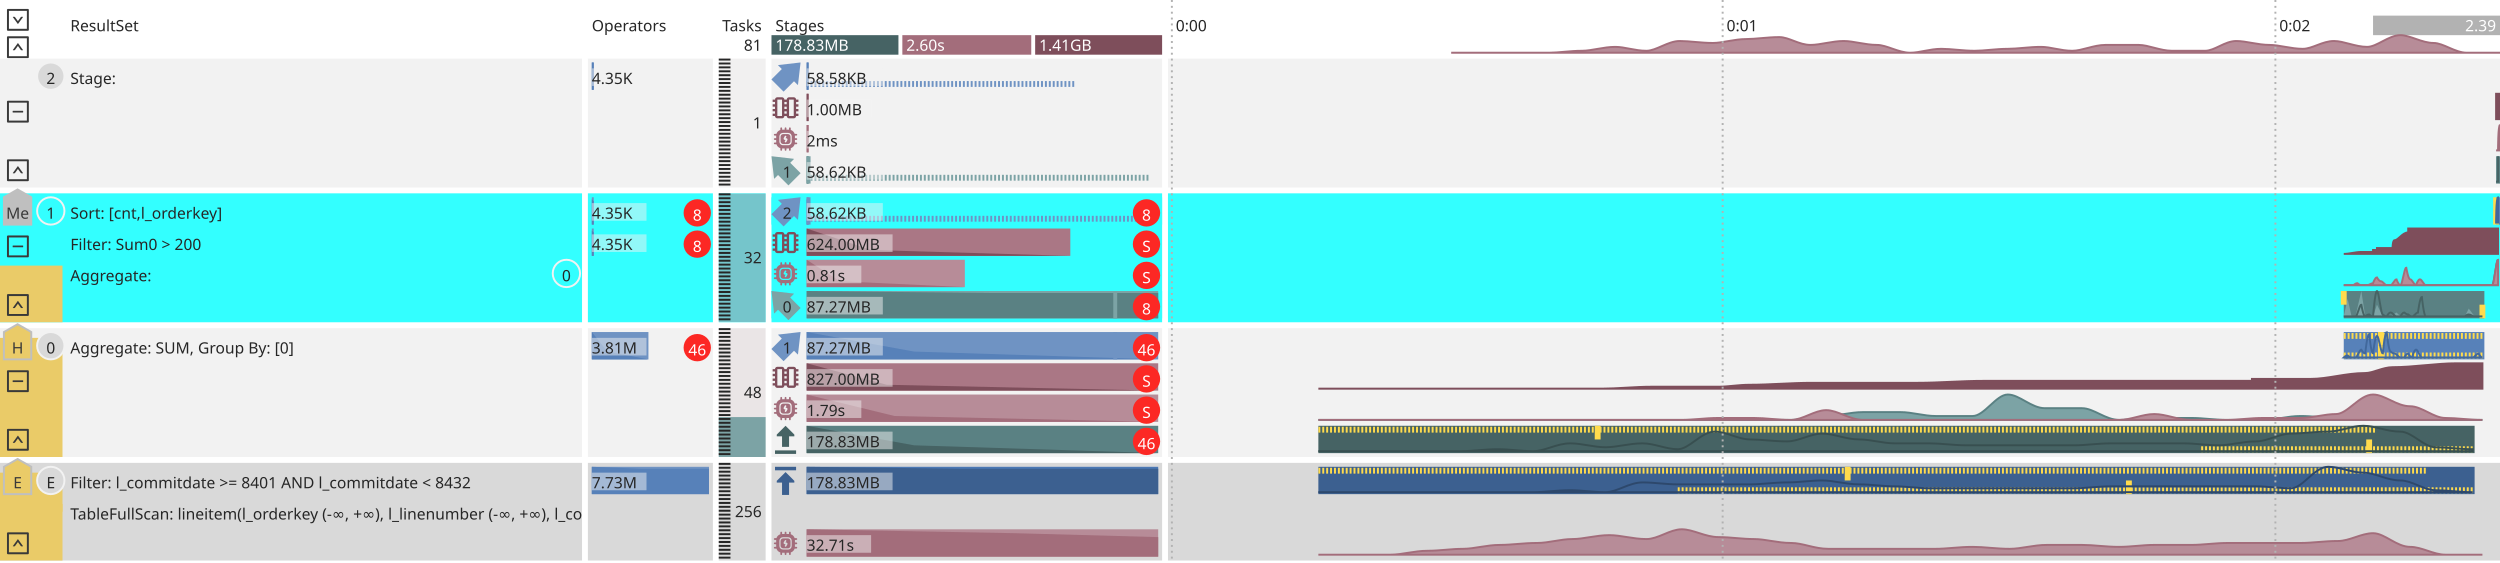
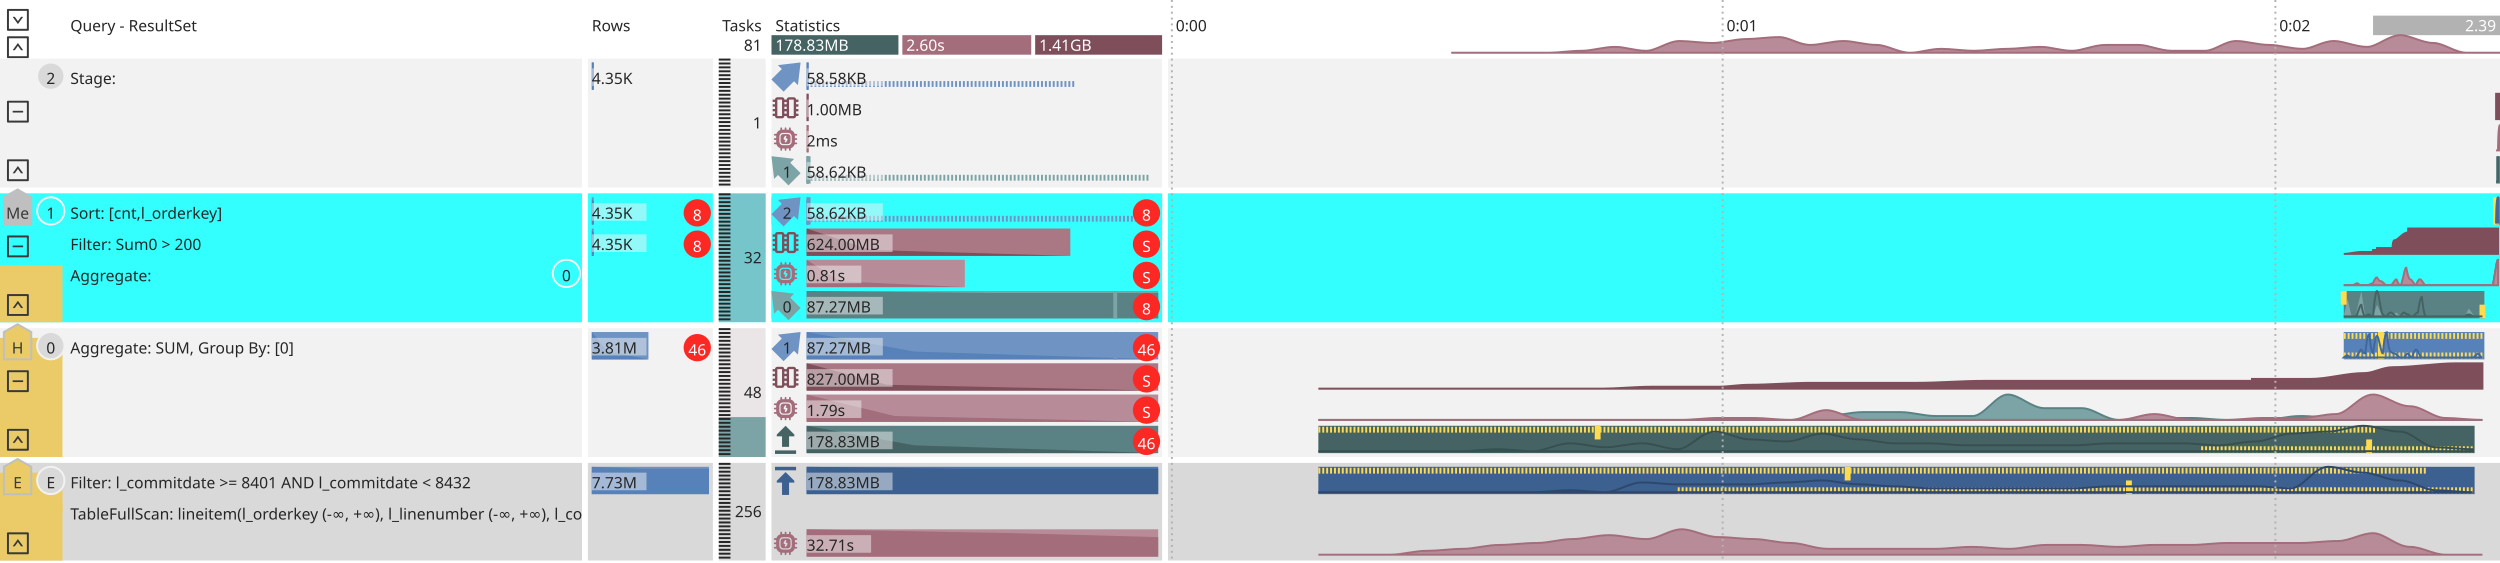
<svg xmlns="http://www.w3.org/2000/svg" width="1280" height="288">
  <clipPath id="clipTextPath">
    <rect x="0" y="0" width="298" height="288" />
  </clipPath>
  <defs>
    <g id="icon_memory">
      <path fill-rule="evenodd" clip-rule="evenodd" d="M5 3C3.895 3 3 3.895 3 5H1V7H3V9H1V11H3V13H1V15H3V17H1V19H3C3 20.105 3.895 21 5 21H9C10.105 21 11 20.105 11 19H13C13 20.105 13.895 21 15 21H19C20.105 21 21 20.105 21 19H23V17H21V15H23V13H21V11H23V9H21V7H23V5H21C21 3.895 20.105 3 19 3H15C13.895 3 13 3.895 13 5H11C11 3.895 10.105 3 9 3H5ZM11 7V9H13V7H11ZM11 11V13H13V11H11ZM11 15V17H13V15H11ZM5 5H9V19H5V5ZM15 5H19V19H15V5Z" />
    </g>
    <g id="icon_cpu">
      <path d="M13.98 7.75H10.01C8.76 7.75 7.74 8.76 7.74 10.02V13.99C7.74 15.24 8.75 16.26 10.01 16.26H13.98C15.23 16.26 16.25 15.25 16.25 13.99V10.02C16.25 8.76 15.24 7.75 13.98 7.75ZM13.5 12.98L12.61 14.53C12.48 14.76 12.24 14.88 12 14.88C11.88 14.88 11.75 14.85 11.65 14.79C11.31 14.6 11.19 14.17 11.39 13.83L12.03 12.72H11.47C11.02 12.72 10.65 12.52 10.45 12.18C10.25 11.84 10.27 11.42 10.5 11.03L11.39 9.48C11.59 9.14 12.02 9.03 12.35 9.22C12.69 9.41 12.81 9.84 12.61 10.18L11.97 11.29H12.53C12.98 11.29 13.35 11.49 13.55 11.83C13.75 12.17 13.73 12.59 13.5 12.98Z" />
      <path d="M21.25 12.75C21.67 12.75 22 12.41 22 12C22 11.58 21.67 11.25 21.25 11.25H20V9.05H21.25C21.67 9.05 22 8.72 22 8.3C22 7.89 21.67 7.55 21.25 7.55H19.77C19.29 5.96 18.04 4.71 16.45 4.23V2.75C16.45 2.34 16.11 2 15.7 2C15.29 2 14.95 2.34 14.95 2.75V4H12.75V2.75C12.75 2.34 12.41 2 12 2C11.59 2 11.25 2.34 11.25 2.75V4H9.06V2.75C9.06 2.34 8.72 2 8.31 2C7.89 2 7.56 2.34 7.56 2.75V4.23C5.96 4.71 4.71 5.96 4.23 7.55H2.75C2.34 7.55 2 7.89 2 8.3C2 8.72 2.34 9.05 2.75 9.05H4V11.25H2.75C2.34 11.25 2 11.58 2 12C2 12.41 2.34 12.75 2.75 12.75H4V14.95H2.75C2.34 14.95 2 15.28 2 15.7C2 16.11 2.34 16.45 2.75 16.45H4.23C4.7 18.04 5.96 19.29 7.56 19.77V21.25C7.56 21.66 7.89 22 8.31 22C8.72 22 9.06 21.66 9.06 21.25V20H11.26V21.25C11.26 21.66 11.59 22 12.01 22C12.42 22 12.76 21.66 12.76 21.25V20H14.95V21.25C14.95 21.66 15.29 22 15.7 22C16.11 22 16.45 21.66 16.45 21.25V19.77C18.04 19.29 19.29 18.04 19.77 16.45H21.25C21.67 16.45 22 16.11 22 15.7C22 15.28 21.67 14.95 21.25 14.95H20V12.75H21.25ZM17.26 14.26C17.26 15.91 15.91 17.26 14.26 17.26H9.74C8.09 17.26 6.74 15.91 6.74 14.26V9.74C6.74 8.09 8.09 6.74 9.74 6.74H14.26C15.91 6.74 17.26 8.09 17.26 9.74V14.26Z" />
    </g>
    <g id="icon_ingress">
      <path d="M3 6L6 6L6 12L10 12L10 6L13 6V5L8 0L3 5L3 6Z" />
      <path d="M2 16L14 16V14L2 14V16Z" />
    </g>
    <g id="icon_egress">
      <path d="M13 9H10V16H6V9L3 9V8L8 3L13 8V9Z" />
      <path d="M14 2H2V0H14V2Z" />
    </g>
    <g id="icon_input">
      <path d="M456.49,264.459L295.206,103.183l56.572-56.572c1.084-1.08,1.456-2.696,0.948-4.14c-0.504-1.448-1.792-2.48-3.316-2.656         L4.654,0.027c-1.22-0.144-2.428,0.284-3.292,1.148c-0.864,0.86-1.284,2.068-1.144,3.28L40.01,349.208         c0.176,1.52,1.208,2.812,2.656,3.316c1.448,0.508,3.068,0.14,4.144-0.948l56.18-56.18L264.274,456.68         c0.748,0.748,1.764,1.172,2.828,1.172c1.06,0,2.076-0.424,2.828-1.172l186.556-186.568         C458.05,268.555,458.05,266.027,456.49,264.459z" />
    </g>
    <g id="icon_output">
      <path d="M456.494,1.168c-0.864-0.86-2.064-1.284-3.288-1.14l-344.76,39.78c-1.524,0.18-2.812,1.216-3.32,2.656         c-0.504,1.456-0.132,3.068,0.948,4.148l56.572,56.576L1.362,264.464c-1.564,1.564-1.564,4.092,0,5.656l186.56,186.556         c0.78,0.784,1.804,1.172,2.828,1.172c1.024,0,2.048-0.388,2.828-1.172l161.28-161.28l56.18,56.18         c1.084,1.088,2.7,1.452,4.144,0.952c1.448-0.504,2.48-1.796,2.656-3.32L457.63,4.456C457.774,3.248,457.354,2.036,456.494,1.168z" />
    </g>
    <g id="icon_plus">
      <path d="M328 544h152v152c0 4.4 3.6 8 8 8h48c4.4 0 8-3.6 8-8V544h152c4.4 0 8-3.6 8-8v-48c0-4.4-3.6-8-8-8H544V328c0-4.4-3.6-8-8-8h-48c-4.4 0-8 3.6-8 8v152H328c-4.4 0-8 3.6-8 8v48c0 4.4 3.6 8 8 8" />
      <path d="M880 112H144c-17.7 0-32 14.3-32 32v736c0 17.7 14.3 32 32 32h736c17.7 0 32-14.3 32-32V144c0-17.7-14.3-32-32-32m-40 728H184V184h656z" />
    </g>
    <g id="icon_minus">
      <path d="M328 544h368c4.4 0 8-3.6 8-8v-48c0-4.4-3.6-8-8-8H328c-4.4 0-8 3.6-8 8v48c0 4.4 3.6 8 8 8" />
      <path d="M880 112H144c-17.7 0-32 14.3-32 32v736c0 17.7 14.3 32 32 32h736c17.7 0 32-14.3 32-32V144c0-17.7-14.3-32-32-32m-40 728H184V184h656z" />
    </g>
    <g id="icon_arrowup">
      <path d="M334 624h46.9c10.2 0 19.9-4.9 25.9-13.2L512 465.4l105.2 145.4c6 8.3 15.6 13.2 25.9 13.2H690c6.5 0 10.3-7.4 6.5-12.7l-178-246a7.95 7.95 0 0 0-12.9 0l-178 246A7.96 7.96 0 0 0 334 624" />
      <path d="M880 112H144c-17.7 0-32 14.3-32 32v736c0 17.7 14.3 32 32 32h736c17.7 0 32-14.3 32-32V144c0-17.7-14.3-32-32-32m-40 728H184V184h656z" />
    </g>
    <g id="icon_arrowdn">
      <path d="M505.5 658.7c3.2 4.4 9.7 4.4 12.9 0l178-246c3.8-5.3 0-12.7-6.5-12.7H643c-10.2 0-19.9 4.9-25.9 13.2L512 558.6L406.8 413.2c-6-8.3-15.6-13.2-25.9-13.2H334c-6.5 0-10.3 7.4-6.5 12.7z" />
      <path d="M880 112H144c-17.7 0-32 14.3-32 32v736c0 17.7 14.3 32 32 32h736c17.7 0 32-14.3 32-32V144c0-17.7-14.3-32-32-32m-40 728H184V184h656z" />
    </g>
  </defs>
  <style type="text/css">
  rect.stage { stroke-width:0; fill:var(--stage-main, #F2F2F2); }
  rect.clone { stroke-width:0; fill:var(--stage-clone, #D9D9D9); }
  rect.blocks { stroke-width:0; fill:var(--block-medium, #EACB68); }
  .texts { text-anchor:start; font-family:Verdana; font-size:8px; fill:var(--stage-text, #262626); }
  .textm { text-anchor:middle; font-family:Verdana; font-size:8px; fill:var(--stage-text, #262626); }
  .texte { text-anchor:end; font-family:Verdana; font-size:8px; fill:var(--stage-text, #262626); }
  .textc { text-anchor:end; dominant-baseline:middle; font-family:Verdana; font-size:8px; fill:var(--stage-text, #262626); }
  circle.stage { stroke:var(--stage-main, #F2F2F2); stroke-width:1; fill:var(--stage-clone, #D9D9D9); }
  line.opdiv { stroke-width:1; stroke:var(--stage-grid, #B2B2B2); stroke-dasharray:1,2; }
  text.clipped { clip-path:url(#clipTextPath); }
  polygon.conn { stroke-width:0; fill:var(--conn-fill, #BFBFBF); }
  path.conn { stroke-width:1; stroke:var(--conn-line, #BFBFBF); fill:var(--conn-fill, #BFBFBF); }
  rect.conn { stroke-width:1; stroke:var(--conn-line, #BFBFBF); fill:none; }
  path.conn.blocks { stroke-width:1; stroke:var(--conn-line, #BFBFBF); fill:var(--block-medium, #EACB68); }
  text.conn { text-anchor:middle; font-family:Verdana; font-size:8px; fill:var(--conn-text, #393939); }
  rect.background { stroke-width:0; fill:#33FFFF; opacity:0; }
  rect.transparent { stroke-width:0; fill:#33FFFF; opacity:0; }
  g.selected circle.stage { fill:#33FFFF; }
  g.selected polygon.conn { fill:#33FFFF; }
  g.selected path.conn { stroke:#33FFFF; fill:#33FFFF; }
  g.selected rect.stage { fill:#33FFFF; }
  g.selected rect.clone { fill:#33FFFF; }
  g.selected rect.background { opacity:1; }
  g.selected path.blocks { stroke:#33FFFF; }
  g.selected circle.stage.selected { fill:#33FFFF; }
  polygon.conn.selected { fill:#33FFFF; }
  path.conn.selected { stroke:#33FFFF; fill:#33FFFF; }
  rect.stage.selected { fill:#33FFFF; }
  rect.clone.selected { fill:#33FFFF; }
  rect.background.selected { opacity:1; }
  path.blocks.selected { stroke:#33FFFF; }
  svg:not(.folded) &gt; g &gt; g.button .icon_plus { opacity:0; }
  svg.folded &gt; g &gt; g.button .icon_minus { opacity:0; }
</style>
  <svg data-height="287" width="1280" height="287" x="0" y="0">
    <text x="602" y="16" class="texts">0:00</text>
    <text x="884" y="16" class="texts">0:01</text>
    <text x="1167" y="16" class="texts">0:02</text>
    <g data-group="g1" class="selectable">
      <rect x="0" y="3" width="298" height="24" class="background" />
-       <text x="36" y="16" class="texts">ResultSet</text>
+       <text x="36" y="16" class="texts">Query - ResultSet</text>
    </g>
    <g class="ardn button">
      <rect x="2" y="3" width="14" height="14" class="transparent" />
      <use href="#icon_arrowdn" transform="translate(2 3) scale(0.014, 0.014)" fill="var(--conn-text, #393939)" />
    </g>
    <g class="aruu button">
      <rect x="2" y="17" width="14" height="14" class="transparent" />
      <use href="#icon_arrowup" transform="translate(2 17) scale(0.014, 0.014)" fill="var(--conn-text, #393939)" />
    </g>
-     <text x="303" y="16" class="texts">Operators</text>
-     <text x="397" y="16" class="texts">Stages</text>
+     <text x="303" y="16" class="texts">Rows</text>
+     <text x="397" y="16" class="texts">Statistics</text>
    <text x="390" y="16" class="texte">Tasks</text>
    <text x="390" y="26" class="texte">81</text>
    <g>
      <rect x="395" y="18" width="65" height="10" stroke-width="0" fill="var(--ingress-medium, #466364)" />
      <text font-family="Verdana" font-size="8px" fill="var(--text-light, #FFFFFF)" x="397" y="26">178.83MB</text>
    </g>
    <g>
      <rect x="462" y="18" width="66" height="10" stroke-width="0" fill="var(--cpu-medium, #A36D7B)" />
      <text font-family="Verdana" font-size="8px" fill="var(--text-light, #FFFFFF)" x="464" y="26">2.60s</text>
    </g>
    <g>
      <rect x="530" y="18" width="65" height="10" stroke-width="0" fill="var(--mem-medium, #7E4E5B)" />
      <text font-family="Verdana" font-size="8px" fill="var(--text-light, #FFFFFF)" x="532" y="26">1.41GB</text>
    </g>
    <g>
      <rect x="1215" y="8" width="65" height="10" stroke-width="0" fill="var(--stage-grid, #B2B2B2)" />
      <text text-anchor="end" font-family="Verdana" font-size="8px" fill="var(--text-inv, #FFFFFF)" x="1278" y="16">2.39</text>
    </g>
    <g>
      <path d="M743,27c5,0,11,0,17,0c5,0,10,0,16,0c5,0,11,0,17,0c5,0,11,-1,17,-1c5,0,11,-2,17,-2c5,0,10,2,16,2c5,0,11,-5,17,-5c5,0,11,1,17,1c5,0,11,-2,17,-2c5,0,11,-1,17,-1c5,0,10,4,16,4c5,0,11,-2,17,-2c5,0,11,2,17,2c5,0,11,4,17,4c5,0,10,-2,16,-2c5,0,11,1,17,1c5,0,11,-1,17,-1c5,0,11,-1,17,-1c5,0,10,2,16,2c5,0,11,-3,17,-3c5,0,11,0,17,0c5,0,11,3,17,3c5,0,11,0,17,0c5,0,10,-5,16,-5c5,0,11,2,17,2c5,0,11,2,17,2c5,0,10,-4,16,-4c5,0,11,3,17,3c5,0,11,-6,17,-6c5,0,11,4,17,4c5,0,11,5,17,5c5,0,11,0,17,0c0,0,0,0,0,0z" stroke-width="1" stroke="var(--cpu-medium, #A36D7B)" fill="var(--cpu-light, #B78C98)" />
    </g>
    <svg data-stage="outer 2" data-height="260" width="1280" height="260" x="0" y="27">
      <svg class="slimable" data-stage="inner 2" data-height="66" width="1280" height="66" x="0" y="3">
        <g data-group="g2" class="selectable">
          <rect x="0" y="0" width="298" height="100%" class="stage" />
          <rect x="301" y="0" width="64" height="100%" class="stage" />
          <rect x="395" y="0" width="200" height="100%" class="stage" />
          <rect x="368" y="0" width="24" height="100%" class="stage" />
          <rect x="598" y="0" width="682" height="100%" class="stage" />
          <g>
            <text x="36" y="13" class="texts clipped">Stage: </text>
            <g>
              <rect x="303" y="2" width="1" height="14" stroke-width="0" fill="var(--output-light, #6F93C3)" />
              <polygon points="303,2 303,2 304,2 304,16 303,16" stroke="none" fill="var(--output-medium, #5781B9)" />
              <rect x="303" y="5" width="28" height="9" stroke-width="0" opacity="0.5" fill="var(--stage-main, #F2F2F2)" />
              <text font-family="Verdana" font-size="8px" fill="var(--text-summary, #262626)" x="303" y="13">4.35K</text>
            </g>
          </g>
          <circle cx="26" cy="9" r="7" class="stage" />
          <text x="26" y="13" class="textm">2</text>
          <g data-group="g1" class="selectable">
            <g>
              <rect x="395" y="2" width="200" height="14" class="background" />
              <use href="#icon_output" transform="translate(395 2) scale(0.0325 0.0325)" fill="var(--output-light, #6F93C3)" />
              <rect x="413" y="2" width="1" height="14" stroke-width="0" fill="var(--output-light, #6F93C3)" />
              <polygon points="413,2 413,2 414,2 414,16 413,16" stroke="none" fill="var(--output-medium, #5781B9)" />
              <line x1="413" y1="13" x2="550" y2="13" stroke-width="3" stroke="var(--output-light, #6F93C3)" stroke-dasharray="1,1" />
              <rect x="413" y="5" width="39" height="9" stroke-width="0" opacity="0.5" fill="var(--stage-main, #F2F2F2)" />
              <text font-family="Verdana" font-size="8px" fill="var(--text-summary, #262626)" x="413" y="13">58.58KB</text>
            </g>
            <g>
              <rect x="1280" y="2" width="1" height="14" stroke-width="0" fill="var(--output-medium, #5781B9)" />
            </g>
          </g>
          <g>
            <use href="#icon_memory" transform="translate(395 18) scale(0.6 0.6)" fill="var(--mem-medium, #7E4E5B)" />
            <rect x="413" y="18" width="1" height="14" stroke-width="0" fill="var(--mem-light, #AA7785)" />
            <polygon points="413,18 413,18 414,18 414,32 413,32" stroke="none" fill="var(--mem-medium, #7E4E5B)" />
            <rect x="413" y="21" width="33" height="9" stroke-width="0" opacity="0.5" fill="var(--stage-main, #F2F2F2)" />
            <text font-family="Verdana" font-size="8px" fill="var(--text-summary, #262626)" x="413" y="29">1.00MB</text>
          </g>
          <g>
            <path d="M1278,31c0,0,0,-13,0,-13c0,0,1,0,2,0c0,0,0,13,0,13z" stroke-width="1" stroke="var(--mem-medium, #7E4E5B)" fill="var(--mem-medium, #7E4E5B)" />
          </g>
          <g>
            <use href="#icon_cpu" transform="translate(395 34) scale(0.6 0.6)" fill="var(--cpu-medium, #A36D7B)" />
            <rect x="413" y="34" width="1" height="14" stroke-width="0" fill="var(--cpu-light, #B78C98)" />
            <polygon points="413,34 413,34 414,34 414,48 413,48" stroke="none" fill="var(--cpu-medium, #A36D7B)" />
            <rect x="413" y="37" width="16" height="9" stroke-width="0" opacity="0.5" fill="var(--stage-main, #F2F2F2)" />
            <text font-family="Verdana" font-size="8px" fill="var(--text-summary, #262626)" x="413" y="45">2ms</text>
          </g>
          <g>
            <rect x="368" y="0%" width="24" height="100%" stroke-width="0" fill="var(--cpu-light, #B78C98)" opacity="0.018" />
          </g>
          <g>
            <path d="M1278,47c0,0,0,0,1,0c0,0,0,-13,1,-13c0,0,0,13,0,13z" stroke-width="1" stroke="var(--cpu-medium, #A36D7B)" fill="var(--cpu-light, #B78C98)" />
          </g>
          <g>
            <line x1="371" y1="0%" x2="371" y2="100%" stroke-width="6" stroke="var(--stage-text, #262626)" stroke-dasharray="1,1" />
            <text x="390" y="50%" class="textc">1</text>
          </g>
          <g class="plus button">
            <rect x="2" y="20" width="14" height="14" class="transparent" />
            <use href="#icon_minus" class="icon_minus" transform="translate(2 20) scale(0.014, 0.014)" fill="var(--conn-text, #393939)" />
            <use href="#icon_plus" class="icon_plus" transform="translate(2 20) scale(0.014, 0.014)" fill="var(--conn-text, #393939)" />
          </g>
          <g class="arup button">
            <rect x="2" y="50" width="14" height="14" class="transparent" />
            <use href="#icon_arrowup" transform="translate(2 50) scale(0.014, 0.014)" fill="var(--conn-text, #393939)" />
          </g>
          <g data-group="g3" class="selectable">
            <g>
              <rect x="395" y="50" width="200" height="14" class="background" />
              <use href="#icon_input" transform="translate(395 50) scale(0.0325 0.0325)" fill="var(--input-light, #7CA3A5)" />
              <text x="403" y="61" class="textm">1</text>
              <rect x="413" y="50" width="1" height="14" stroke-width="0" fill="var(--input-light, #7CA3A5)" />
              <polygon points="413,50 413,50 414,50 414,64 413,64" stroke="none" fill="var(--input-medium, #5A8183)" />
              <line x1="414" y1="50" x2="414" y2="64" stroke-width="2" stroke="var(--input-light, #7CA3A5)" />
              <line x1="413" y1="61" x2="588" y2="61" stroke-width="3" stroke="var(--input-light, #7CA3A5)" stroke-dasharray="1,1" />
              <rect x="413" y="53" width="39" height="9" stroke-width="0" opacity="0.5" fill="var(--stage-main, #F2F2F2)" />
              <text font-family="Verdana" font-size="8px" fill="var(--text-summary, #262626)" x="413" y="61">58.62KB</text>
            </g>
            <g>
              <rect x="598" y="50" width="682" height="14" class="background" />
              <rect x="1278" y="50" width="2" height="14" stroke-width="0" fill="var(--input-medium, #5A8183)" />
            </g>
            <polygon points="1278,63 1278,63 1278,63 1278,63 1278,63 1278,63 1278,63 1278,63 1278,63 1278,63 1278,63 1278,63 1278,63 1278,63 1278,63 1278,63 1278,63 1278,63 1278,63 1278,63 1278,63 1278,63 1278,63 1279,63 1279,63 1279,63 1279,63 1279,63 1279,63 1279,63 1279,63 1279,63 1279,63 1279,50 1279,63 " stroke="none" fill="var(--input-light, #7CA3A5)" />
            <path d="M1278,63c0,0,0,0,1,0c0,0,0,-13,0,-13c0,0,0,13,0,13z" stroke-width="1" stroke="var(--input-dark, #466364)" fill="none" />
          </g>
        </g>
      </svg>
      <svg data-stage="outer 1" data-height="191" width="1280" height="191" x="0" y="69">
        <svg class="slimable" data-stage="inner 1" data-height="66" width="1280" height="66" x="0" y="3">
          <g data-group="g4" class="selectable selected">
            <rect x="0" y="0" width="298" height="100%" class="stage" />
            <rect x="301" y="0" width="64" height="100%" class="stage" />
            <rect x="395" y="0" width="200" height="100%" class="stage" />
            <rect x="368" y="0" width="24" height="100%" class="stage" />
            <rect x="598" y="0" width="682" height="100%" class="stage" />
            <g>
              <text x="36" y="13" class="texts clipped">Sort: [cnt,l_orderkey]</text>
              <g>
                <rect x="303" y="2" width="1" height="14" stroke-width="0" fill="var(--output-light, #6F93C3)" />
                <polygon points="303,2 303,3 304,4 304,16 303,16" stroke="none" fill="var(--output-medium, #5781B9)" />
                <rect x="303" y="5" width="28" height="9" stroke-width="0" opacity="0.5" fill="var(--stage-main, #F2F2F2)" />
                <text font-family="Verdana" font-size="8px" fill="var(--text-summary, #262626)" x="303" y="13">4.35K</text>
              </g>
              <g>
                <circle cx="357" cy="10" r="7" stroke="none" fill="var(--stage-texthl, #FC2824)" />
                <text text-anchor="middle" font-family="Verdana" font-size="8px" fill="var(--text-light, #FFFFFF)" x="357" y="14">8</text>
              </g>
            </g>
            <g>
              <text x="36" y="29" class="texts clipped">Filter: Sum0 &gt; 200</text>
              <g>
                <rect x="303" y="18" width="1" height="14" stroke-width="0" fill="var(--output-light, #6F93C3)" />
                <polygon points="303,18 303,19 304,20 304,32 303,32" stroke="none" fill="var(--output-medium, #5781B9)" />
                <rect x="303" y="21" width="28" height="9" stroke-width="0" opacity="0.5" fill="var(--stage-main, #F2F2F2)" />
                <text font-family="Verdana" font-size="8px" fill="var(--text-summary, #262626)" x="303" y="29">4.35K</text>
              </g>
              <g>
                <circle cx="357" cy="26" r="7" stroke="none" fill="var(--stage-texthl, #FC2824)" />
                <text text-anchor="middle" font-family="Verdana" font-size="8px" fill="var(--text-light, #FFFFFF)" x="357" y="30">8</text>
              </g>
            </g>
            <g>
              <rect x="0" y="37" width="32" height="29" class="blocks" />
              <text x="36" y="45" class="texts clipped">Aggregate: </text>
            </g>
            <g data-group="g5" class="selectable">
              <circle cx="290" cy="41" r="7" class="stage" />
              <text x="290" y="45" class="textm">0</text>
            </g>
            <circle cx="26" cy="9" r="7" class="stage" />
            <text x="26" y="13" class="textm">1</text>
            <g data-group="g3" class="selectable">
              <g>
                <rect x="395" y="2" width="200" height="14" class="background" />
                <use href="#icon_output" transform="translate(395 2) scale(0.0325 0.0325)" fill="var(--output-light, #6F93C3)" />
                <text x="403" y="13" class="textm">2</text>
                <rect x="413" y="2" width="1" height="14" stroke-width="0" fill="var(--output-light, #6F93C3)" />
                <polygon points="413,2 413,3 414,4 414,16 413,16" stroke="none" fill="var(--output-medium, #5781B9)" />
                <line x1="414" y1="2" x2="414" y2="16" stroke-width="2" stroke="var(--output-light, #6F93C3)" />
                <line x1="413" y1="13" x2="588" y2="13" stroke-width="3" stroke="var(--output-light, #6F93C3)" stroke-dasharray="1,1" />
                <rect x="413" y="5" width="39" height="9" stroke-width="0" opacity="0.5" fill="var(--stage-main, #F2F2F2)" />
                <text font-family="Verdana" font-size="8px" fill="var(--text-summary, #262626)" x="413" y="13">58.62KB</text>
              </g>
              <g>
                <circle cx="587" cy="10" r="7" stroke="none" fill="var(--stage-texthl, #FC2824)" />
                <text text-anchor="middle" font-family="Verdana" font-size="8px" fill="var(--text-light, #FFFFFF)" x="587" y="14">8</text>
              </g>
              <g>
                <rect x="598" y="2" width="682" height="14" class="background" />
                <rect x="1278" y="2" width="2" height="14" stroke-width="0" fill="var(--output-medium, #5781B9)" />
              </g>
              <line x1="1278" y1="4" x2="1279" y2="4" stroke-width="3" stroke="var(--minmax-line, #FFDB4D)" stroke-dasharray="1,1" />
              <line x1="1278" y1="2" x2="1278" y2="9" stroke-width="3" stroke="var(--minmax-line, #FFDB4D)" />
              <line x1="1278" y1="14" x2="1279" y2="14" stroke-width="3" stroke="var(--minmax-line, #FFDB4D)" stroke-dasharray="1,1" />
              <line x1="1278" y1="9" x2="1278" y2="16" stroke-width="3" stroke="var(--minmax-line, #FFDB4D)" />
              <path d="M1278,15c0,0,0,-2,0,-2c0,0,0,2,0,2c0,0,0,-13,1,-13c0,0,0,13,0,13c0,0,0,-6,0,-6c0,0,0,6,0,6z" stroke-width="1" stroke="var(--output-dark, #41689C)" fill="none" />
            </g>
            <g>
              <use href="#icon_memory" transform="translate(395 18) scale(0.6 0.6)" fill="var(--mem-medium, #7E4E5B)" />
              <rect x="413" y="18" width="135" height="14" stroke-width="0" fill="var(--mem-light, #AA7785)" />
              <polygon points="413,18 446,29 548,32 548,32 413,32" stroke="none" fill="var(--mem-medium, #7E4E5B)" />
              <rect x="413" y="21" width="44" height="9" stroke-width="0" opacity="0.5" fill="var(--stage-main, #F2F2F2)" />
              <text font-family="Verdana" font-size="8px" fill="var(--text-summary, #262626)" x="413" y="29">624.00MB</text>
            </g>
            <g>
              <circle cx="587" cy="26" r="7" stroke="none" fill="var(--stage-texthl, #FC2824)" />
              <text text-anchor="middle" font-family="Verdana" font-size="8px" fill="var(--text-light, #FFFFFF)" x="587" y="30">S</text>
            </g>
            <g>
              <path d="M1200,31c3,0,6,-1,9,-1c2,0,4,0,6,0c0,0,0,-1,0,-1c0,0,0,0,1,0c0,0,0,0,1,0c0,0,0,-1,0,-1c2,0,5,0,8,0c0,0,0,-4,1,-4c2,0,4,-4,7,-4c0,0,0,-2,0,-2c15,0,30,0,46,0c0,0,0,13,0,13z" stroke-width="1" stroke="var(--mem-medium, #7E4E5B)" fill="var(--mem-medium, #7E4E5B)" />
            </g>
            <g>
              <use href="#icon_cpu" transform="translate(395 34) scale(0.6 0.6)" fill="var(--cpu-medium, #A36D7B)" />
              <rect x="413" y="34" width="81" height="14" stroke-width="0" fill="var(--cpu-light, #B78C98)" />
              <polygon points="413,34 430,45 494,48 494,48 413,48" stroke="none" fill="var(--cpu-medium, #A36D7B)" />
              <rect x="413" y="37" width="28" height="9" stroke-width="0" opacity="0.5" fill="var(--stage-main, #F2F2F2)" />
              <text font-family="Verdana" font-size="8px" fill="var(--text-summary, #262626)" x="413" y="45">0.81s</text>
            </g>
            <g>
              <circle cx="587" cy="42" r="7" stroke="none" fill="var(--stage-texthl, #FC2824)" />
              <text text-anchor="middle" font-family="Verdana" font-size="8px" fill="var(--text-light, #FFFFFF)" x="587" y="46">S</text>
            </g>
            <g>
              <rect x="368" y="100%" width="24" height="0%" stroke-width="0" fill="var(--input-light, #7CA3A5)" />
            </g>
            <path d="M1200,47c0,0,1,0,2,0c1,0,2,0,3,0c0,0,1,0,2,0c0,0,1,0,2,0c1,0,2,0,3,0c1,0,2,0,3,0c0,0,1,0,2,0c0,0,1,0,2,0c1,0,2,0,3,0c0,0,1,0,2,0c1,0,2,0,3,0c0,0,1,0,2,0c1,0,2,0,3,0c0,0,1,0,2,0c1,0,2,0,3,0c0,0,1,0,2,0c1,0,2,0,3,0c0,0,1,0,2,0c1,0,2,0,3,0c0,0,1,0,2,0c1,0,2,0,3,0c0,0,1,0,2,0c0,0,1,0,2,0c1,0,2,0,3,0c1,0,2,0,3,0c0,0,1,0,2,0c0,0,1,0,2,0c1,0,2,0,3,0c0,0,1,0,2,0c1,0,2,0,3,0c0,0,1,0,2,0c1,0,2,-13,3,-13c0,0,0,13,0,13z" stroke-width="1" stroke="var(--input-medium, #5A8183)" fill="var(--input-light, #7CA3A5)" />
            <g>
              <rect x="368" y="0%" width="24" height="100%" stroke-width="0" fill="var(--cpu-light, #B78C98)" opacity="0.5" />
            </g>
            <g>
              <path d="M1200,47c0,0,1,0,2,0c1,0,2,0,3,0c0,0,1,-1,2,-1c0,0,1,1,2,1c1,0,2,0,3,0c1,0,2,-1,3,-1c0,0,1,-3,2,-3c0,0,1,2,2,2c1,0,2,2,3,2c0,0,1,0,2,0c1,0,2,-3,3,-3c0,0,1,3,2,3c1,0,2,-9,3,-9c0,0,1,6,2,6c1,0,2,3,3,3c0,0,1,-3,2,-3c1,0,2,3,3,3c0,0,1,0,2,0c1,0,2,0,3,0c0,0,1,0,2,0c1,0,2,0,3,0c0,0,1,0,2,0c0,0,1,0,2,0c1,0,2,0,3,0c1,0,2,0,3,0c0,0,1,0,2,0c0,0,1,0,2,0c1,0,2,0,3,0c0,0,1,0,2,0c1,0,2,0,3,0c0,0,1,0,2,0c1,0,2,-13,3,-13c0,0,0,13,0,13z" stroke-width="1" stroke="var(--cpu-medium, #A36D7B)" fill="var(--cpu-light, #B78C98)" />
            </g>
            <g>
              <line x1="371" y1="0%" x2="371" y2="100%" stroke-width="6" stroke="var(--stage-text, #262626)" stroke-dasharray="1,1" />
              <text x="390" y="50%" class="textc">32</text>
            </g>
            <g class="plus button">
              <rect x="2" y="20" width="14" height="14" class="transparent" />
              <use href="#icon_minus" class="icon_minus" transform="translate(2 20) scale(0.014, 0.014)" fill="var(--conn-text, #393939)" />
              <use href="#icon_plus" class="icon_plus" transform="translate(2 20) scale(0.014, 0.014)" fill="var(--conn-text, #393939)" />
            </g>
            <g class="arup button">
              <rect x="2" y="50" width="14" height="14" class="transparent" />
              <use href="#icon_arrowup" transform="translate(2 50) scale(0.014, 0.014)" fill="var(--conn-text, #393939)" />
            </g>
            <g data-group="g5" class="selectable">
              <g>
                <rect x="395" y="50" width="200" height="14" class="background" />
                <use href="#icon_input" transform="translate(395 50) scale(0.0325 0.0325)" fill="var(--input-light, #7CA3A5)" />
                <text x="403" y="61" class="textm">0</text>
                <rect x="413" y="50" width="180" height="14" stroke-width="0" fill="var(--input-light, #7CA3A5)" />
                <polygon points="413,50 505,51 593,51 593,64 413,64" stroke="none" fill="var(--input-medium, #5A8183)" />
                <line x1="571" y1="50" x2="571" y2="64" stroke-width="2" stroke="var(--input-light, #7CA3A5)" />
                <line x1="413" y1="61" x2="413" y2="61" stroke-width="3" stroke="var(--input-light, #7CA3A5)" stroke-dasharray="1,1" />
                <rect x="413" y="53" width="39" height="9" stroke-width="0" opacity="0.5" fill="var(--stage-main, #F2F2F2)" />
                <text font-family="Verdana" font-size="8px" fill="var(--text-summary, #262626)" x="413" y="61">87.27MB</text>
              </g>
              <g>
                <circle cx="587" cy="58" r="7" stroke="none" fill="var(--stage-texthl, #FC2824)" />
                <text text-anchor="middle" font-family="Verdana" font-size="8px" fill="var(--text-light, #FFFFFF)" x="587" y="62">8</text>
              </g>
              <g>
                <rect x="598" y="50" width="682" height="14" class="background" />
                <rect x="1200" y="50" width="72" height="14" stroke-width="0" fill="var(--input-medium, #5A8183)" />
              </g>
              <polygon points="1200,63 1200,63 1202,54 1204,63 1206,63 1209,50 1211,63 1213,63 1215,63 1217,57 1220,63 1222,63 1224,63 1227,61 1229,63 1231,63 1233,63 1235,63 1238,63 1240,63 1242,63 1244,63 1246,63 1249,63 1251,63 1253,63 1256,63 1258,63 1260,63 1262,63 1264,59 1267,63 1269,63 1271,63 1271,63 " stroke="none" fill="var(--input-light, #7CA3A5)" />
              <line x1="1200" y1="52" x2="1200" y2="52" stroke-width="3" stroke="var(--minmax-line, #FFDB4D)" stroke-dasharray="1,1" />
              <line x1="1200" y1="50" x2="1200" y2="57" stroke-width="3" stroke="var(--minmax-line, #FFDB4D)" />
              <line x1="1271" y1="62" x2="1271" y2="62" stroke-width="3" stroke="var(--minmax-line, #FFDB4D)" stroke-dasharray="1,1" />
              <line x1="1271" y1="57" x2="1271" y2="64" stroke-width="3" stroke="var(--minmax-line, #FFDB4D)" />
              <path d="M1200,63c0,0,1,0,2,0c0,0,1,0,2,0c0,0,1,0,2,0c1,0,2,-6,3,-6c0,0,1,6,2,6c0,0,1,-1,2,-1c0,0,1,1,2,1c0,0,1,-13,2,-13c1,0,2,12,3,12c0,0,1,1,2,1c0,0,1,-2,2,-2c1,0,2,2,3,2c0,0,1,0,2,0c0,0,1,-2,2,-2c0,0,1,1,2,1c0,0,1,1,2,1c1,0,2,-2,3,-2c0,0,1,-8,2,-8c0,0,1,10,2,10c0,0,1,0,2,0c0,0,1,0,2,0c1,0,2,0,3,0c0,0,1,0,2,0c0,0,1,0,2,0c1,0,2,0,3,0c0,0,1,0,2,0c0,0,1,0,2,0c0,0,1,0,2,0c0,0,1,-1,2,-1c1,0,2,1,3,1c0,0,1,0,2,0c0,0,1,0,2,0c0,0,0,0,0,0z" stroke-width="1" stroke="var(--input-dark, #466364)" fill="none" />
            </g>
          </g>
        </svg>
        <svg data-stage="outer 0" data-height="122" width="1280" height="122" x="0" y="69">
          <svg class="slimable" data-stage="inner 0" data-height="66" width="1280" height="66" x="0" y="3">
            <g data-group="g6" class="selectable">
              <rect x="0" y="0" width="298" height="100%" class="stage" />
              <rect x="301" y="0" width="64" height="100%" class="stage" />
              <rect x="395" y="0" width="200" height="100%" class="stage" />
              <rect x="368" y="0" width="24" height="100%" class="stage" />
              <rect x="598" y="0" width="682" height="100%" class="stage" />
              <g>
                <rect x="0" y="5" width="32" height="61" class="blocks" />
                <text x="36" y="13" class="texts clipped">Aggregate: SUM, Group By: [0]</text>
                <g>
                  <rect x="303" y="2" width="29" height="14" stroke-width="0" fill="var(--output-light, #6F93C3)" />
                  <polygon points="303,2 311,12 332,16 332,16 303,16" stroke="none" fill="var(--output-medium, #5781B9)" />
                  <rect x="303" y="5" width="28" height="9" stroke-width="0" opacity="0.5" fill="var(--stage-main, #F2F2F2)" />
                  <text font-family="Verdana" font-size="8px" fill="var(--text-summary, #262626)" x="303" y="13">3.81M</text>
                </g>
                <g>
                  <circle cx="357" cy="10" r="7" stroke="none" fill="var(--stage-texthl, #FC2824)" />
                  <text text-anchor="middle" font-family="Verdana" font-size="8px" fill="var(--text-light, #FFFFFF)" x="357" y="14">46</text>
                </g>
              </g>
              <circle cx="26" cy="9" r="7" class="stage" />
              <text x="26" y="13" class="textm">0</text>
              <g data-group="g5" class="selectable">
                <g>
                  <rect x="395" y="2" width="200" height="14" class="background" />
                  <use href="#icon_output" transform="translate(395 2) scale(0.0325 0.0325)" fill="var(--output-light, #6F93C3)" />
                  <text x="403" y="13" class="textm">1</text>
                  <rect x="413" y="2" width="180" height="14" stroke-width="0" fill="var(--output-light, #6F93C3)" />
                  <polygon points="413,2 468,12 593,16 593,16 413,16" stroke="none" fill="var(--output-medium, #5781B9)" />
                  <line x1="571" y1="2" x2="571" y2="16" stroke-width="2" stroke="var(--output-light, #6F93C3)" />
                  <line x1="413" y1="13" x2="413" y2="13" stroke-width="3" stroke="var(--output-light, #6F93C3)" stroke-dasharray="1,1" />
                  <rect x="413" y="5" width="39" height="9" stroke-width="0" opacity="0.5" fill="var(--stage-main, #F2F2F2)" />
                  <text font-family="Verdana" font-size="8px" fill="var(--text-summary, #262626)" x="413" y="13">87.27MB</text>
                </g>
                <g>
                  <circle cx="587" cy="10" r="7" stroke="none" fill="var(--stage-texthl, #FC2824)" />
                  <text text-anchor="middle" font-family="Verdana" font-size="8px" fill="var(--text-light, #FFFFFF)" x="587" y="14">46</text>
                </g>
                <g>
                  <rect x="598" y="2" width="682" height="14" class="background" />
                  <rect x="1200" y="2" width="72" height="14" stroke-width="0" fill="var(--output-medium, #5781B9)" />
                </g>
                <line x1="1200" y1="4" x2="1271" y2="4" stroke-width="3" stroke="var(--minmax-line, #FFDB4D)" stroke-dasharray="1,1" />
                <line x1="1219" y1="2" x2="1219" y2="9" stroke-width="3" stroke="var(--minmax-line, #FFDB4D)" />
                <line x1="1200" y1="14" x2="1271" y2="14" stroke-width="3" stroke="var(--minmax-line, #FFDB4D)" stroke-dasharray="1,1" />
                <line x1="1219" y1="9" x2="1219" y2="16" stroke-width="3" stroke="var(--minmax-line, #FFDB4D)" />
                <path d="M1200,15c0,0,1,-1,2,-1c0,0,1,1,2,1c0,0,1,0,2,0c1,0,2,-4,3,-4c0,0,1,2,2,2c0,0,1,-10,2,-10c0,0,1,10,2,10c0,0,1,-9,2,-9c1,0,2,9,3,9c0,0,1,-11,2,-11c0,0,1,10,2,10c0,0,1,1,2,1c1,0,2,2,3,2c0,0,1,0,2,0c0,0,1,-2,2,-2c0,0,1,2,2,2c0,0,1,-4,2,-4c1,0,2,4,3,4c0,0,1,0,2,0c0,0,1,0,2,0c0,0,1,0,2,0c0,0,1,0,2,0c1,0,2,0,3,0c0,0,1,0,2,0c0,0,1,0,2,0c1,0,2,0,3,0c0,0,1,0,2,0c0,0,1,0,2,0c0,0,1,0,2,0c0,0,1,0,2,0c1,0,2,-2,3,-2c0,0,1,2,2,2c0,0,0,0,0,0z" stroke-width="1" stroke="var(--output-dark, #41689C)" fill="none" />
              </g>
              <g>
                <use href="#icon_memory" transform="translate(395 18) scale(0.6 0.6)" fill="var(--mem-medium, #7E4E5B)" />
                <rect x="413" y="18" width="180" height="14" stroke-width="0" fill="var(--mem-light, #AA7785)" />
                <polygon points="413,18 454,29 593,32 593,32 413,32" stroke="none" fill="var(--mem-medium, #7E4E5B)" />
                <rect x="413" y="21" width="44" height="9" stroke-width="0" opacity="0.5" fill="var(--stage-main, #F2F2F2)" />
                <text font-family="Verdana" font-size="8px" fill="var(--text-summary, #262626)" x="413" y="29">827.00MB</text>
              </g>
              <g>
                <circle cx="587" cy="26" r="7" stroke="none" fill="var(--stage-texthl, #FC2824)" />
                <text text-anchor="middle" font-family="Verdana" font-size="8px" fill="var(--text-light, #FFFFFF)" x="587" y="30">S</text>
              </g>
              <g>
                <path d="M675,31c13,0,26,0,39,0c1,0,2,0,4,0c10,0,21,0,32,0c6,0,12,0,18,0c2,0,4,0,7,0c0,0,1,0,2,0c9,0,18,0,28,0c5,0,10,0,15,0c8,0,17,-1,26,-1c11,0,22,0,34,0c5,0,10,-1,16,-1c10,0,21,-1,32,-1c1,0,2,0,4,0c8,0,17,0,26,0c8,0,16,0,24,0c11,0,22,-1,34,-1c27,0,54,0,81,0c0,0,0,0,1,0c12,0,24,0,36,0c6,0,12,0,19,0c0,0,0,-1,0,-1c2,0,5,0,8,0c0,0,0,0,1,0c7,0,14,0,21,0c9,0,18,-3,28,-3c4,0,9,-3,14,-3c11,0,22,-2,33,-2c4,0,8,0,13,0c0,0,0,13,0,13z" stroke-width="1" stroke="var(--mem-medium, #7E4E5B)" fill="var(--mem-medium, #7E4E5B)" />
              </g>
              <g>
                <use href="#icon_cpu" transform="translate(395 34) scale(0.6 0.6)" fill="var(--cpu-medium, #A36D7B)" />
                <rect x="413" y="34" width="180" height="14" stroke-width="0" fill="var(--cpu-light, #B78C98)" />
                <polygon points="413,34 458,45 593,48 593,48 413,48" stroke="none" fill="var(--cpu-medium, #A36D7B)" />
                <rect x="413" y="37" width="28" height="9" stroke-width="0" opacity="0.5" fill="var(--stage-main, #F2F2F2)" />
                <text font-family="Verdana" font-size="8px" fill="var(--text-summary, #262626)" x="413" y="45">1.79s</text>
              </g>
              <g>
                <circle cx="587" cy="42" r="7" stroke="none" fill="var(--stage-texthl, #FC2824)" />
                <text text-anchor="middle" font-family="Verdana" font-size="8px" fill="var(--text-light, #FFFFFF)" x="587" y="46">S</text>
              </g>
              <g>
                <rect x="368" y="69%" width="24" height="31%" stroke-width="0" fill="var(--input-light, #7CA3A5)" />
              </g>
              <path d="M675,47c6,0,12,0,18,0c6,0,12,0,19,0c6,0,12,0,18,0c6,0,12,0,19,0c6,0,12,0,19,0c6,0,12,0,18,0c6,0,12,0,19,0c6,0,12,0,19,0c6,0,12,0,18,0c6,0,12,0,19,0c6,0,12,0,19,0c6,0,12,0,18,0c6,0,12,0,19,0c6,0,12,-2,18,-2c6,0,12,-2,19,-2c6,0,12,0,19,0c6,0,12,2,18,2c6,0,12,0,19,0c6,0,12,-11,18,-11c6,0,12,7,19,7c6,0,12,0,19,0c6,0,12,6,19,6c6,0,12,-1,18,-1c6,0,12,0,19,0c6,0,12,1,18,1c6,0,12,0,19,0c6,0,12,-2,19,-2c6,0,12,1,18,1c6,0,12,-4,19,-4c6,0,12,5,19,5c6,0,12,0,18,0c6,0,12,0,19,0c0,0,0,0,0,0z" stroke-width="1" stroke="var(--input-medium, #5A8183)" fill="var(--input-light, #7CA3A5)" />
              <g>
                <rect x="368" y="0%" width="24" height="69%" stroke-width="0" fill="var(--cpu-light, #B78C98)" opacity="0.136" />
              </g>
              <g>
                <path d="M675,47c6,0,12,0,18,0c6,0,12,0,19,0c6,0,12,0,18,0c6,0,12,0,19,0c6,0,12,0,19,0c6,0,12,0,18,0c6,0,12,0,19,0c6,0,12,0,19,0c6,0,12,0,18,0c6,0,12,0,19,0c6,0,12,-1,19,-1c6,0,12,0,18,0c6,0,12,1,19,1c6,0,12,-5,18,-5c6,0,12,5,19,5c6,0,12,0,19,0c6,0,12,0,18,0c6,0,12,0,19,0c6,0,12,0,18,0c6,0,12,0,19,0c6,0,12,0,19,0c6,0,12,0,19,0c6,0,12,-3,18,-3c6,0,12,3,19,3c6,0,12,0,18,0c6,0,12,-1,19,-1c6,0,12,0,19,0c6,0,12,-2,18,-2c6,0,12,-10,19,-10c6,0,12,6,19,6c6,0,12,6,18,6c6,0,12,1,19,1c0,0,0,0,0,0z" stroke-width="1" stroke="var(--cpu-medium, #A36D7B)" fill="var(--cpu-light, #B78C98)" />
              </g>
              <g>
                <line x1="371" y1="0%" x2="371" y2="100%" stroke-width="6" stroke="var(--stage-text, #262626)" stroke-dasharray="1,1" />
                <text x="390" y="50%" class="textc">48</text>
              </g>
              <g class="plus button">
                <rect x="2" y="20" width="14" height="14" class="transparent" />
                <use href="#icon_minus" class="icon_minus" transform="translate(2 20) scale(0.014, 0.014)" fill="var(--conn-text, #393939)" />
                <use href="#icon_plus" class="icon_plus" transform="translate(2 20) scale(0.014, 0.014)" fill="var(--conn-text, #393939)" />
              </g>
              <g class="arup button">
                <rect x="2" y="50" width="14" height="14" class="transparent" />
                <use href="#icon_arrowup" transform="translate(2 50) scale(0.014, 0.014)" fill="var(--conn-text, #393939)" />
              </g>
              <g data-group="g7" class="selectable">
                <g>
                  <rect x="395" y="50" width="200" height="14" class="background" />
                  <use href="#icon_ingress" transform="translate(395 50) scale(0.9 0.9)" fill="var(--ingress-medium, #466364)" />
                  <rect x="413" y="50" width="180" height="14" stroke-width="0" fill="var(--ingress-light, #5A8183)" />
                  <polygon points="413,50 468,60 593,64 593,64 413,64" stroke="none" fill="var(--ingress-medium, #466364)" />
                  <rect x="413" y="53" width="44" height="9" stroke-width="0" opacity="0.5" fill="var(--stage-main, #F2F2F2)" />
                  <text font-family="Verdana" font-size="8px" fill="var(--text-summary, #262626)" x="413" y="61">178.83MB</text>
                </g>
                <g>
                  <circle cx="587" cy="58" r="7" stroke="none" fill="var(--stage-texthl, #FC2824)" />
                  <text text-anchor="middle" font-family="Verdana" font-size="8px" fill="var(--text-light, #FFFFFF)" x="587" y="62">46</text>
                </g>
                <g>
                  <rect x="598" y="50" width="682" height="14" class="background" />
                  <rect x="675" y="50" width="592" height="14" stroke-width="0" fill="var(--ingress-medium, #466364)" />
                </g>
                <line x1="675" y1="52" x2="1217" y2="52" stroke-width="3" stroke="var(--minmax-line, #FFDB4D)" stroke-dasharray="1,1" />
                <line x1="818" y1="50" x2="818" y2="57" stroke-width="3" stroke="var(--minmax-line, #FFDB4D)" />
                <line x1="1127" y1="62" x2="1266" y2="62" stroke-width="3" stroke="var(--minmax-line, #FFDB4D)" stroke-dasharray="1,1" />
                <line x1="1213" y1="57" x2="1213" y2="64" stroke-width="3" stroke="var(--minmax-line, #FFDB4D)" />
                <path d="M675,63c6,0,12,0,18,0c6,0,12,0,18,0c6,0,12,0,19,0c6,0,12,0,18,0c6,0,12,-1,19,-1c6,0,12,1,18,1c6,0,12,-4,19,-4c6,0,12,2,18,2c6,0,12,-2,19,-2c6,0,12,3,18,3c6,0,12,-9,19,-9c6,0,12,4,18,4c6,0,12,1,19,1c6,0,12,-4,18,-4c6,0,12,3,19,3c6,0,12,2,18,2c6,0,12,0,18,0c6,0,12,1,19,1c6,0,12,0,18,0c6,0,12,0,19,0c6,0,12,0,18,0c6,0,12,-1,19,-1c6,0,12,0,18,0c6,0,12,0,19,0c6,0,12,1,18,1c6,0,12,-2,19,-2c6,0,12,-4,18,-4c6,0,12,-1,19,-1c6,0,12,-3,18,-3c6,0,12,3,19,3c6,0,12,8,18,8c6,0,12,1,19,1c0,0,0,1,0,1z" stroke-width="1" stroke="var(--ingress-dark, #384F50)" fill="none" />
              </g>
            </g>
          </svg>
          <svg data-stage="outer 0" data-height="53" width="1280" height="53" x="0" y="69">
            <svg class="slimable" data-stage="inner 0" data-height="50" width="1280" height="50" x="0" y="3">
              <g data-group="g8" class="selectable">
                <rect x="0" y="0" width="298" height="100%" class="clone" />
                <rect x="301" y="0" width="64" height="100%" class="clone" />
                <rect x="395" y="0" width="200" height="100%" class="clone" />
                <rect x="368" y="0" width="24" height="100%" class="clone" />
                <rect x="598" y="0" width="682" height="100%" class="clone" />
                <g>
                  <rect x="0" y="5" width="32" height="20" class="blocks" />
                  <text x="36" y="13" class="texts clipped">Filter: l_commitdate &gt;= 8401 AND l_commitdate &lt; 8432</text>
                  <g>
                    <rect x="303" y="2" width="60" height="14" stroke-width="0" fill="var(--output-light, #6F93C3)" />
                    <polygon points="303,2 329,3 363,3 363,16 303,16" stroke="none" fill="var(--output-medium, #5781B9)" />
                    <rect x="303" y="5" width="28" height="9" stroke-width="0" opacity="0.5" fill="var(--stage-main, #F2F2F2)" />
                    <text font-family="Verdana" font-size="8px" fill="var(--text-summary, #262626)" x="303" y="13">7.73M</text>
                  </g>
                </g>
                <g>
                  <rect x="0" y="21" width="32" height="29" class="blocks" />
                  <text x="36" y="29" class="texts clipped">TableFullScan: lineitem(l_orderkey (-∞, +∞), l_linenumber (-∞, +∞), l_commitdate, l_quantity)</text>
                </g>
                <circle cx="26" cy="9" r="7" class="stage" />
                <text x="26" y="13" class="textm">E</text>
                <g data-group="g7" class="selectable">
                  <g>
                    <rect x="395" y="2" width="200" height="14" class="background" />
                    <use href="#icon_egress" transform="translate(395 2) scale(0.9 0.9)" fill="var(--egress-medium, #3C6090)" />
                    <rect x="413" y="2" width="180" height="14" stroke-width="0" fill="var(--egress-light, #4B78B4)" />
                    <polygon points="413,2 493,3 593,3 593,16 413,16" stroke="none" fill="var(--egress-medium, #3C6090)" />
                    <rect x="413" y="5" width="44" height="9" stroke-width="0" opacity="0.5" fill="var(--stage-main, #F2F2F2)" />
                    <text font-family="Verdana" font-size="8px" fill="var(--text-summary, #262626)" x="413" y="13">178.83MB</text>
                  </g>
                  <g>
                    <rect x="598" y="2" width="682" height="14" class="background" />
                    <rect x="675" y="2" width="592" height="14" stroke-width="0" fill="var(--egress-medium, #3C6090)" />
                  </g>
                  <line x1="675" y1="4" x2="1242" y2="4" stroke-width="3" stroke="var(--minmax-line, #FFDB4D)" stroke-dasharray="1,1" />
                  <line x1="946" y1="2" x2="946" y2="9" stroke-width="3" stroke="var(--minmax-line, #FFDB4D)" />
                  <line x1="859" y1="14" x2="1266" y2="14" stroke-width="3" stroke="var(--minmax-line, #FFDB4D)" stroke-dasharray="1,1" />
                  <line x1="1090" y1="9" x2="1090" y2="16" stroke-width="3" stroke="var(--minmax-line, #FFDB4D)" />
                  <path d="M675,15c6,0,12,0,18,0c6,0,12,0,18,0c6,0,12,0,19,0c6,0,12,0,18,0c6,0,12,0,19,0c6,0,12,0,18,0c6,0,12,-1,19,-1c6,0,12,1,18,1c6,0,12,-5,19,-5c6,0,12,1,18,1c6,0,12,0,19,0c6,0,12,0,18,0c6,0,12,-1,19,-1c6,0,12,-1,18,-1c6,0,12,2,19,2c6,0,12,1,18,1c6,0,12,1,18,1c6,0,12,0,19,0c6,0,12,0,18,0c6,0,12,0,19,0c6,0,12,0,18,0c6,0,12,-1,19,-1c6,0,12,0,18,0c6,0,12,0,19,0c6,0,12,0,18,0c6,0,12,0,19,0c6,0,12,1,18,1c6,0,12,-11,19,-11c6,0,12,3,18,3c6,0,12,4,19,4c6,0,12,5,18,5c6,0,12,1,19,1c0,0,0,0,0,0z" stroke-width="1" stroke="var(--egress-dark, #2D486C)" fill="none" />
                </g>
                <g>
                  <use href="#icon_cpu" transform="translate(395 34) scale(0.6 0.6)" fill="var(--cpu-medium, #A36D7B)" />
                  <rect x="413" y="34" width="180" height="14" stroke-width="0" fill="var(--cpu-light, #B78C98)" />
                  <polygon points="413,34 520,36 593,38 593,48 413,48" stroke="none" fill="var(--cpu-medium, #A36D7B)" />
                  <rect x="413" y="37" width="33" height="9" stroke-width="0" opacity="0.5" fill="var(--stage-main, #F2F2F2)" />
                  <text font-family="Verdana" font-size="8px" fill="var(--text-summary, #262626)" x="413" y="45">32.71s</text>
                </g>
                <g>
                  <path d="M675,47c6,0,12,0,18,0c6,0,12,0,19,0c6,0,12,-2,19,-2c6,0,12,-1,18,-1c6,0,12,-2,19,-2c6,0,12,-1,19,-1c6,0,12,-2,18,-2c6,0,12,-2,19,-2c6,0,12,2,19,2c6,0,12,-5,18,-5c6,0,12,4,19,4c6,0,12,1,18,1c6,0,12,2,19,2c6,0,12,3,19,3c6,0,12,0,18,0c6,0,12,0,19,0c6,0,12,0,18,0c6,0,12,-1,19,-1c6,0,12,1,19,1c6,0,12,-2,19,-2c6,0,12,0,18,0c6,0,12,1,19,1c6,0,12,-1,18,-1c6,0,12,0,19,0c6,0,12,-1,19,-1c6,0,12,0,18,0c6,0,12,0,19,0c6,0,12,-1,19,-1c6,0,12,-4,18,-4c6,0,12,7,19,7c6,0,12,4,18,4c6,0,12,0,19,0c0,0,0,0,0,0z" stroke-width="1" stroke="var(--cpu-medium, #A36D7B)" fill="var(--cpu-light, #B78C98)" />
                </g>
                <g>
                  <line x1="371" y1="0%" x2="371" y2="100%" stroke-width="6" stroke="var(--stage-text, #262626)" stroke-dasharray="1,1" />
                  <text x="390" y="50%" class="textc">256</text>
                </g>
                <g class="arup button">
                  <rect x="2" y="34" width="14" height="14" class="transparent" />
                  <use href="#icon_arrowup" transform="translate(2 34) scale(0.014, 0.014)" fill="var(--conn-text, #393939)" />
                </g>
              </g>
            </svg>
            <g data-group="g7" class="selectable">
              <path d="M16,19l-14,0l0,-14l7,-4l7,4z" class="conn blocks" />
              <text x="9" y="16" class="conn">E</text>
            </g>
          </svg>
          <g data-group="g5" class="selectable">
            <path d="M16,19l-14,0l0,-14l7,-4l7,4z" class="conn blocks" />
            <text x="9" y="16" class="conn">H</text>
          </g>
        </svg>
        <g data-group="g3" class="selectable">
          <path d="M16,19l-14,0l0,-14l7,-4l7,4z" class="conn" />
          <text x="9" y="16" class="conn">Me</text>
        </g>
      </svg>
    </svg>
  </svg>
  <line x1="600" y1="0" x2="600" y2="100%" stroke-width="1" stroke="var(--stage-grid, #B2B2B2)" stroke-dasharray="1,2" />
  <line x1="882" y1="0" x2="882" y2="100%" stroke-width="1" stroke="var(--stage-grid, #B2B2B2)" stroke-dasharray="1,2" />
  <line x1="1165" y1="0" x2="1165" y2="100%" stroke-width="1" stroke="var(--stage-grid, #B2B2B2)" stroke-dasharray="1,2" />
</svg>
